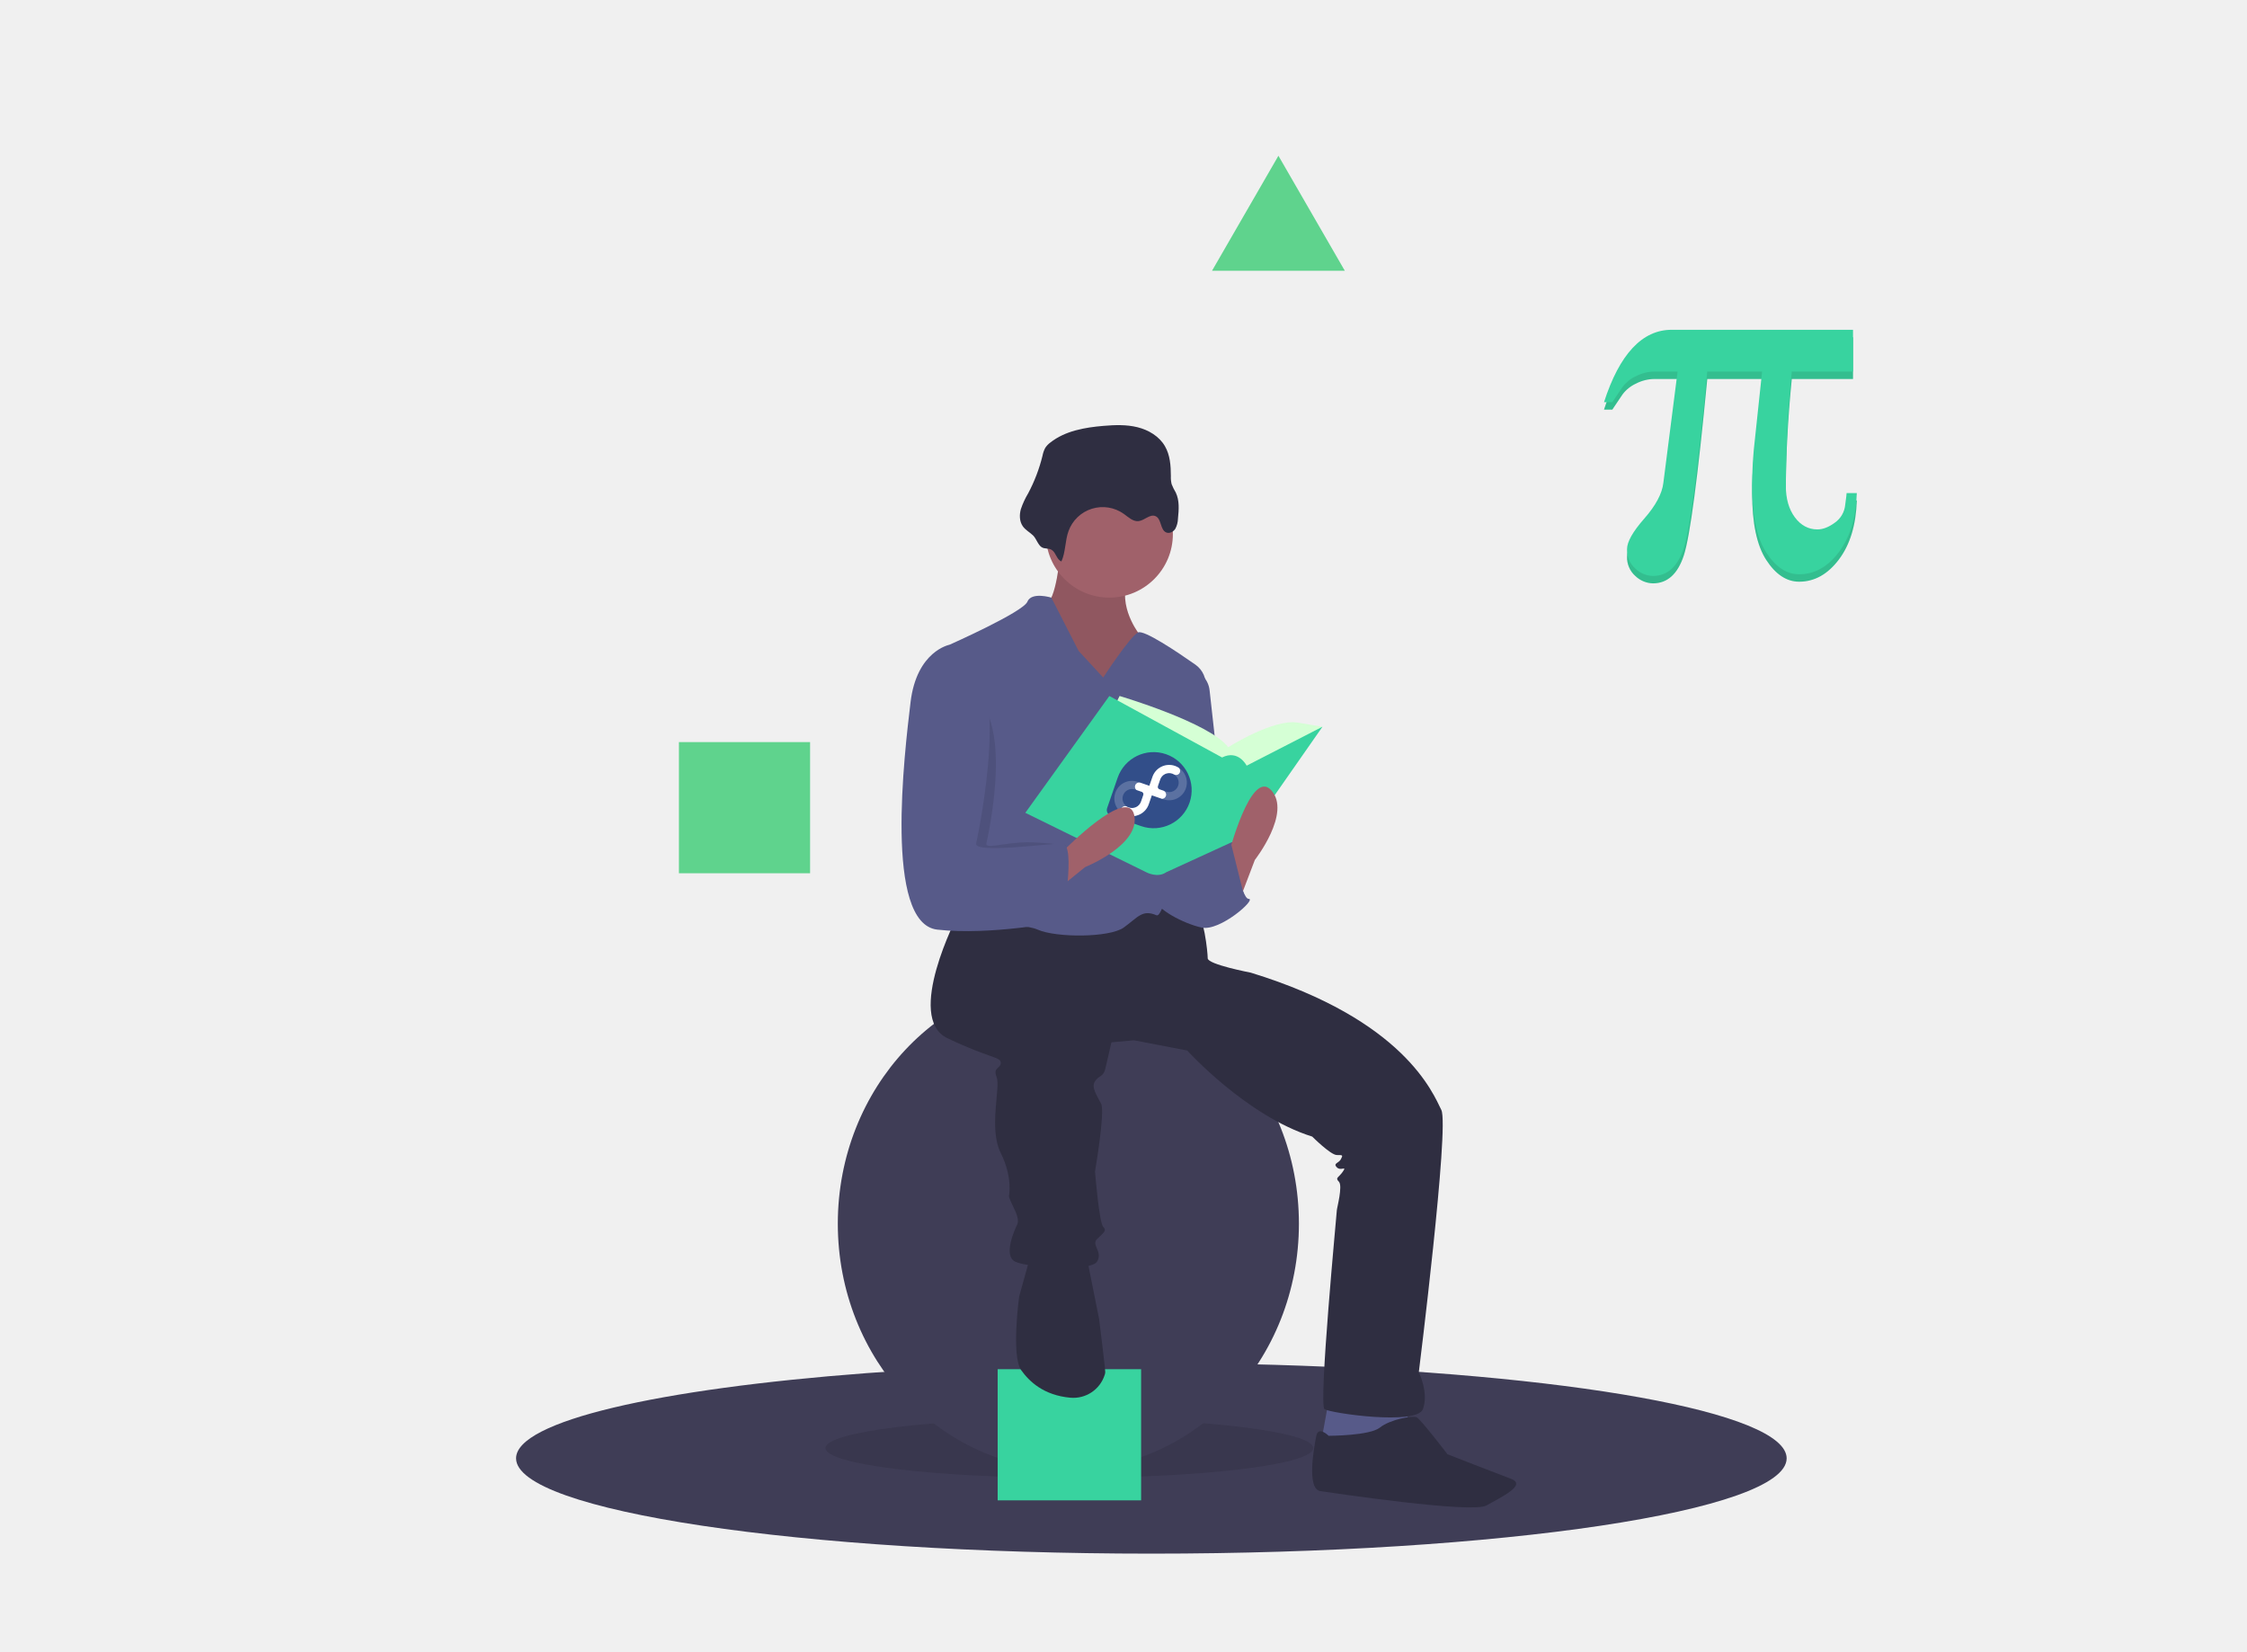
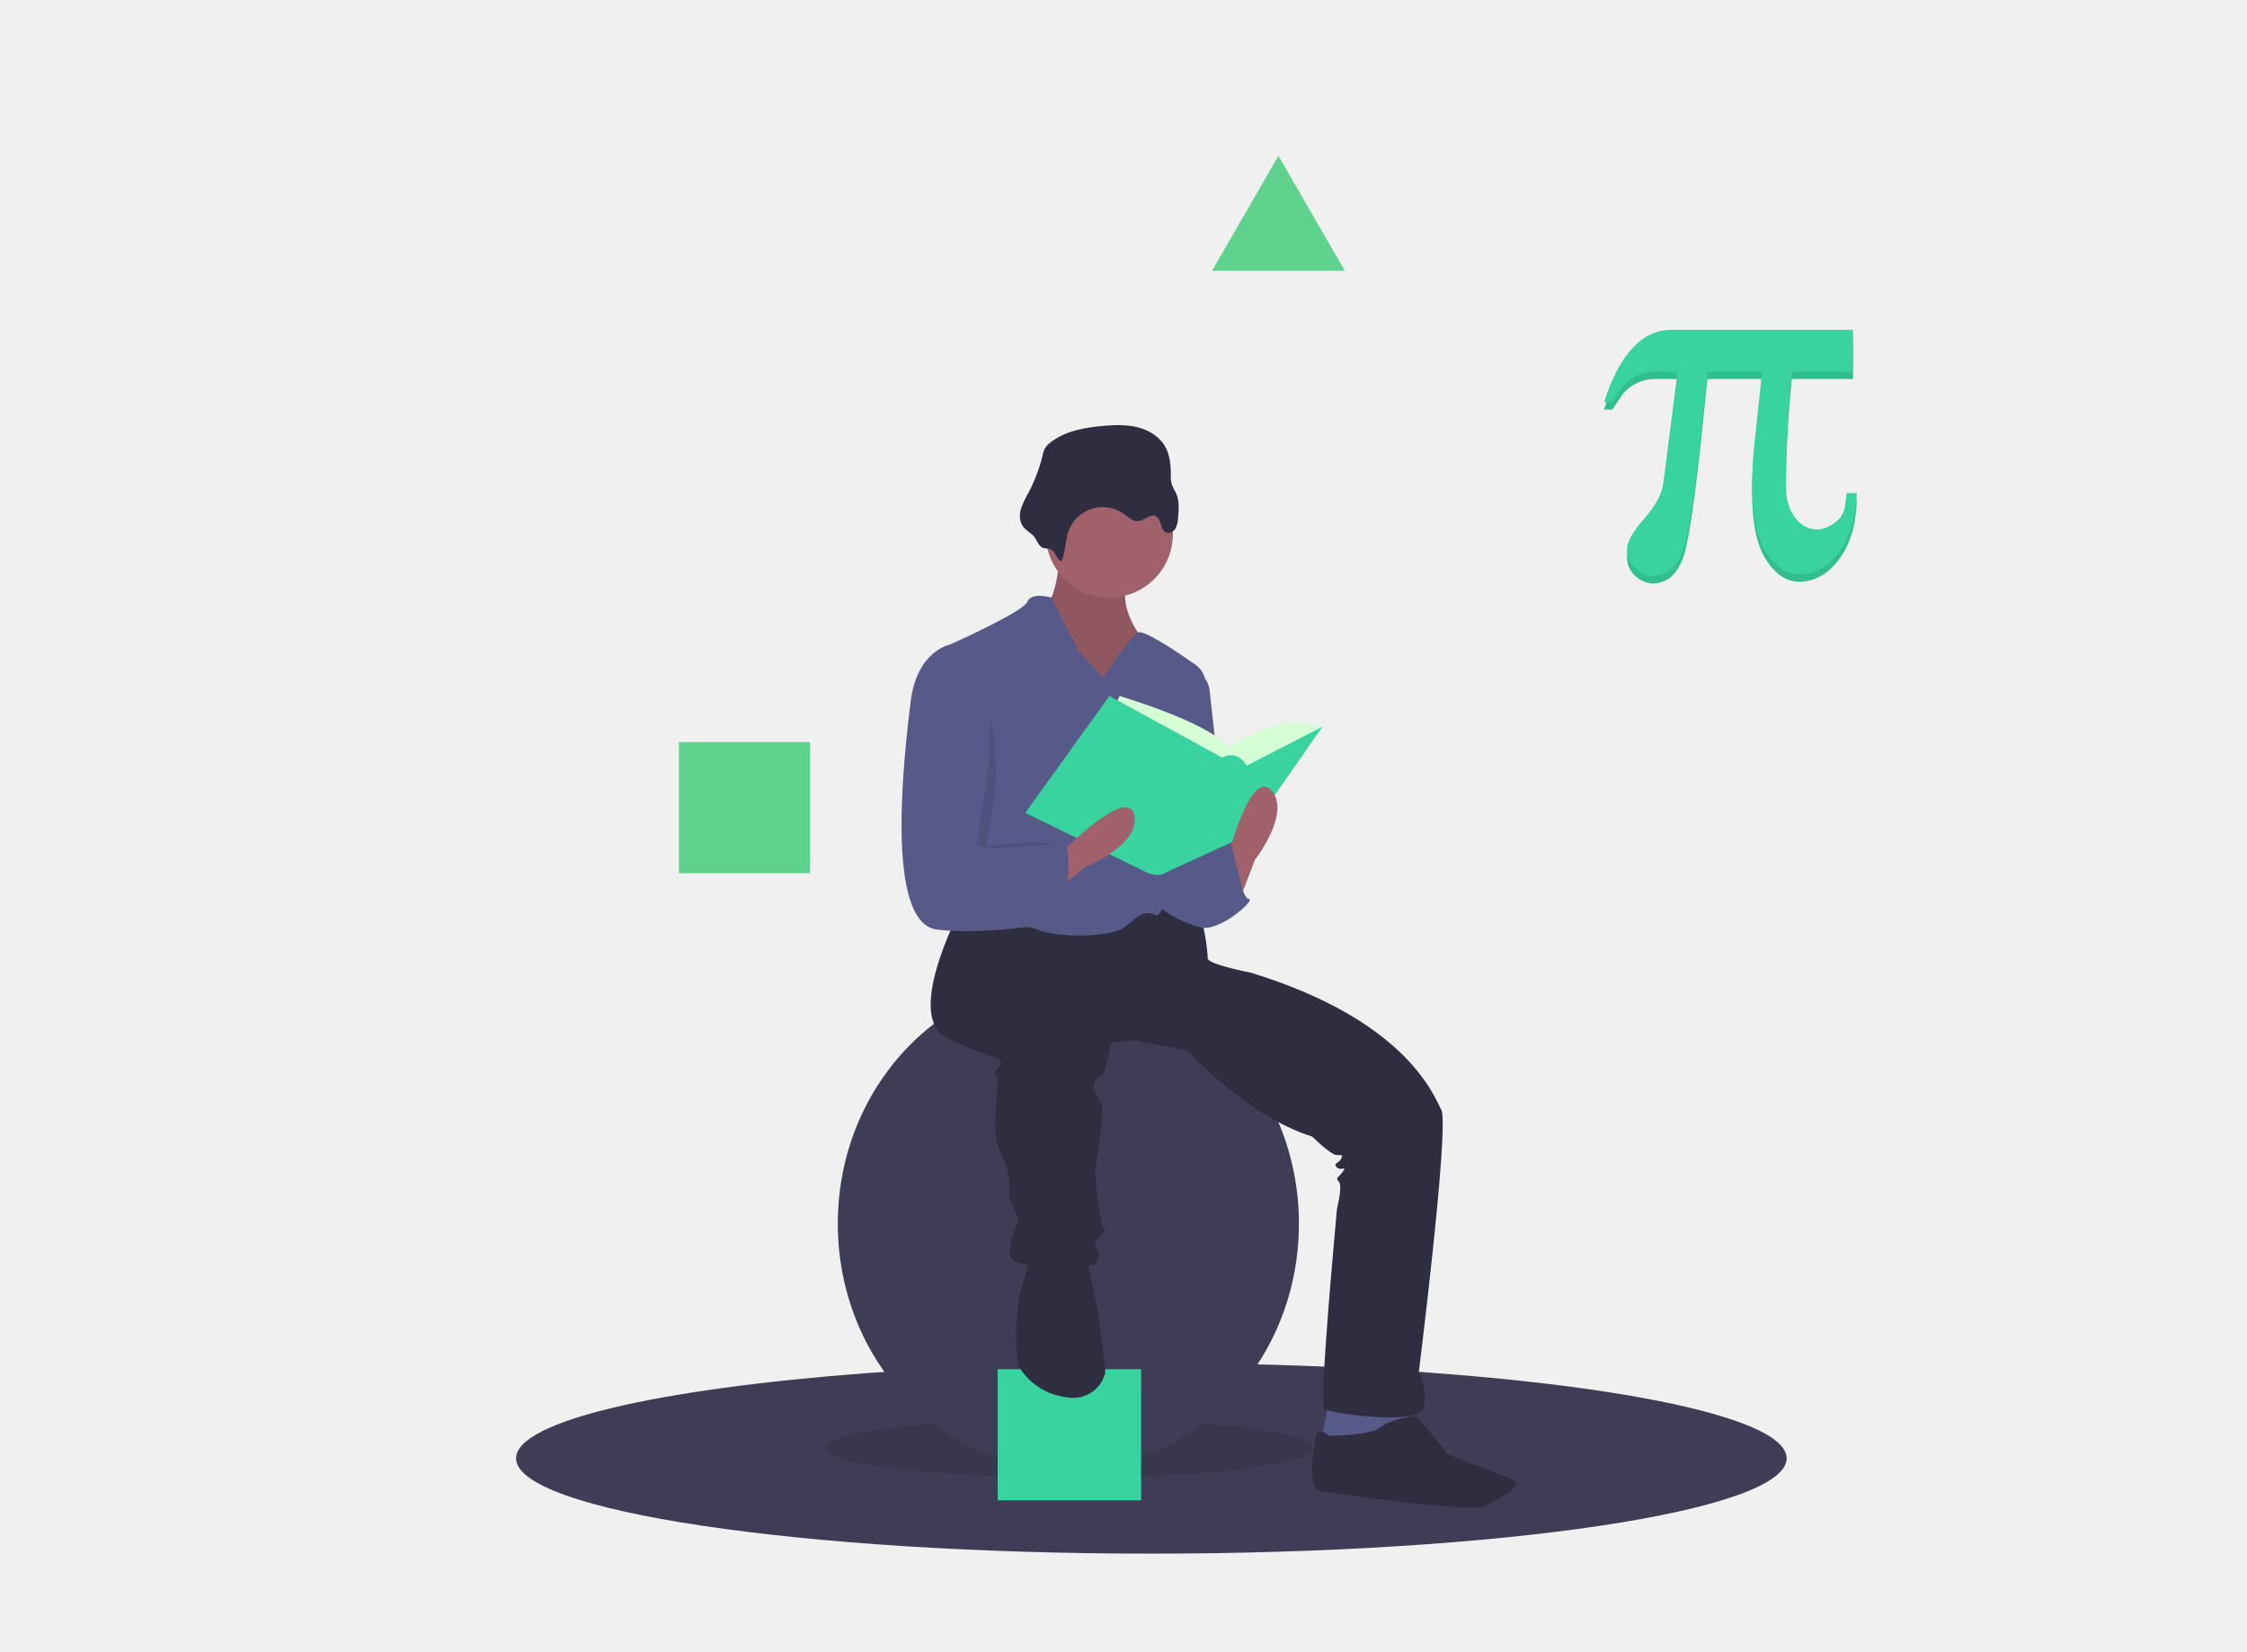
- <svg xmlns="http://www.w3.org/2000/svg" xmlns:xlink="http://www.w3.org/1999/xlink" id="b1711ec6-bb87-4a18-ab4e-434cd24277cb" data-name="Layer 1" width="1096.46" height="805.97" viewBox="0 0 1096.46 805.97" version="1.1">
+ <svg xmlns="http://www.w3.org/2000/svg" xmlns:xlink="http://www.w3.org/1999/xlink" version="1.1" viewBox="0 0 1096.46 805.97" height="805.97" width="1096.46" data-name="Layer 1" id="b1711ec6-bb87-4a18-ab4e-434cd24277cb">
  <defs id="defs9">
    <linearGradient id="linearGradient1057">
-       <stop style="stop-color:#de69d5;stop-opacity:1" offset="0" id="stop1053" />
-       <stop style="stop-color:#ff1bc5;stop-opacity:1" offset="1" id="stop1055" />
+       <stop id="stop1053" offset="0" style="stop-color:#de69d5;stop-opacity:1" />
+       <stop id="stop1055" offset="1" style="stop-color:#ff1bc5;stop-opacity:1" />
    </linearGradient>
-     <linearGradient id="a89cccf1-5da0-4e25-a4c3-8abfdc3a3dc7" x1="699.46" y1="848.78" x2="699.46" y2="548.12" gradientUnits="userSpaceOnUse" gradientTransform="matrix(1,0,0,1.017756,-51.77,-58.05335)">
-       <stop offset="0" stop-color="gray" stop-opacity="0.25" id="stop2" />
-       <stop offset="0.54" stop-color="gray" stop-opacity="0.12" id="stop4" />
-       <stop offset="1" stop-color="gray" stop-opacity="0.1" id="stop6" />
+     <linearGradient gradientTransform="matrix(1,0,0,1.017756,-51.77,-58.05335)" gradientUnits="userSpaceOnUse" y2="548.12" x2="699.46" y1="848.78" x1="699.46" id="a89cccf1-5da0-4e25-a4c3-8abfdc3a3dc7">
+       <stop id="stop2" stop-opacity="0.25" stop-color="gray" offset="0" />
+       <stop id="stop4" stop-opacity="0.12" stop-color="gray" offset="0.54" />
+       <stop id="stop6" stop-opacity="0.1" stop-color="gray" offset="1" />
    </linearGradient>
-     <linearGradient xlink:href="#linearGradient1057" id="linearGradient1059" x1="573.257" y1="463.92" x2="587.193" y2="450.9" gradientUnits="userSpaceOnUse" />
+     <linearGradient gradientUnits="userSpaceOnUse" y2="450.9" x2="587.193" y1="463.92" x1="573.257" id="linearGradient1059" xlink:href="#linearGradient1057" />
  </defs>
  <g id="layer1">
-     <path style="fill:#3f3d56" d="m 871.825,711.618 c 0,25.68 -138.79,46.5 -310,46.5 -171.21,0 -310,-20.82 -310,-46.5 0,-18.18 69.57,-33.93 170.96,-41.57 41.81,-3.16 89.05,-4.93 139.04,-4.93 20.55,0 40.63,0.3 60.05,0.87 142.47,4.2 249.95,23.03 249.95,45.63 z" id="path4" />
-     <ellipse style="opacity:0.1" cx="521.825" cy="706.618" rx="119" ry="14.5" id="ellipse6" />
-     <ellipse style="fill:#3f3d56" cx="521.325" cy="597.118" rx="112.5" ry="120" id="ellipse8" />
-     <rect style="fill:#38d39f" x="486.825" y="668.118" width="70" height="64" id="rect10" />
-     <polygon style="fill:#575a89" points="396.5,607.614 392.5,629.614 418.5,633.614 435.5,623.614 434.5,607.614 " id="polygon12" transform="translate(251.8254,76.00448)" />
-     <path style="fill:#a0616a" d="m 517.325,270.618 c 0,0 -2,23 -7,24 -5,1 11,41 11,41 h 24 l 19,-5 -9,-22 c 0,0 -12,-16 -3,-29 9,-13 -35,-9 -35,-9 z" id="path14" />
-     <path style="opacity:0.1" d="m 517.325,270.618 c 0,0 -2,23 -7,24 -5,1 11,41 11,41 h 24 l 19,-5 -9,-22 c 0,0 -12,-16 -3,-29 9,-13 -35,-9 -35,-9 z" id="path16" />
-     <path style="fill:#2f2e41" d="m 467.325,446.618 c 0,0 -26,50 -5,60 21,10 26,9 26,12 0,3 -4,2 -2,7 2,5 -4,25 2,37 6,12 4,21 4,21 0,0 0,1 2,5 2,4 3,7 2,9 -1,2 -7,15 -1,18 6,3 37,5 40,0 3,-5 -3,-8 0,-11 3,-3 5,-4 3,-6 -2,-2 -4,-27 -4,-27 0,0 5,-29 3,-33 -2,-4 -5,-8 -3,-11 2,-3 4,-2 5,-6 1,-4 3,-13 3,-13 l 11,-1 26,5 c 0,0 29,32 61,42 0,0 9,9 12,9 3,0 3,0 2,2 -1,2 -4,2 -2,4 2,2 5,-1 3,2 -2,3 -4,3 -2,5 2,2 -1,13 -1,14 0,1 -9,95 -6,97 3,2 45,8 48,0 3,-8 -2,-18 -2,-18 0,0 15,-120 11,-128 -4,-8 -18,-44 -93,-67 0,0 -21,-4 -21,-7 0,-3 -2,-22 -6,-23 -4,-1 -27,-2 -27,-2 l -29,9 -40,-7 z" id="path18" />
-     <path style="fill:#2f2e41" d="m 502.325,614.618 -5,18 c 0,0 -4,29 1,36 3.927,5.498 10.94,12.231 23.945,13.412 a 16.071,16.071 0 0 0 16.779,-11.118 5.007,5.007 0 0 0 0.277,-1.294 c 0,-2 -3,-26 -3,-26 l -5,-25 -1,-7 z" id="path20" />
-     <path style="fill:#2f2e41" d="m 648.325,700.618 c 0,0 -5,-5 -6,0 -1,5 -5,26 2,27 7,1 74,11 81,7 7,-4 20,-10 12,-13 -8,-3 -31,-12 -31,-12 0,0 -13,-17 -15,-18 -2,-1 -13,1 -18,5 -5,4 -25,4 -25,4 z" id="path22" />
-     <circle style="fill:#a0616a" cx="541.325" cy="260.618" r="31" id="circle24" />
-     <path style="fill:#575a89" d="m 538.325,330.618 -12,-13 -13.302,-26 c 0,0 -9.698,-3 -11.698,2 -2,5 -38,21 -38,21 0,0 9,84 5,92 -4,8 -11,40 -5,43 6,3 34,0 43,4 9,4 35,4 42,-1 7,-5 9,-9 16,-6 5.959,2.554 19.891,-84.761 23.902,-110.781 a 11.844,11.844 0 0 0 -4.908,-11.51 c -8.973,-6.294 -25.133,-17.14 -27.994,-15.709 -4,2 -17,22 -17,22 z" id="path26" />
-     <path style="fill:#575a89" d="m 581.325,326.618 v 0 a 11.86,11.86 0 0 1 8.911,10.196 l 8.089,72.804 c 0,0 -20,43 -30,14 -10,-29 13,-97 13,-97 z" id="path28" />
-     <path style="fill:#575a89" d="m 579.325,416.618 22,-6 c 0,0 4,28 8,28 4,0 -14,16 -23,14 -9,-2 -22,-9 -23,-14 -1,-5 9,-26 9,-26 z" id="path30" />
-     <path style="fill:#2f2e41" d="m 517.924,273.991 c 2.108,-4.648 1.742,-10.07 3.485,-14.867 a 17.727,17.727 0 0 1 26.953,-8.381 c 2.242,1.598 4.489,3.844 7.226,3.539 2.947,-0.329 5.575,-3.616 8.284,-2.411 3.003,1.335 2.192,6.717 5.234,7.96 1.601,0.654 3.494,-0.353 4.417,-1.816 a 11.225,11.225 0 0 0 1.286,-4.976 c 0.42,-4.265 0.799,-8.779 -1.051,-12.645 a 30.289,30.289 0 0 1 -2.028,-4.09 13.994,13.994 0 0 1 -0.386,-4.034 c -0.017,-5.013 -0.383,-10.242 -2.906,-14.574 -2.8,-4.807 -7.974,-7.881 -13.373,-9.222 -5.399,-1.341 -11.055,-1.136 -16.598,-0.666 -9.163,0.776 -18.719,2.439 -25.939,8.135 a 10.147,10.147 0 0 0 -2.493,2.62 13.525,13.525 0 0 0 -1.328,3.841 79.45,79.45 0 0 1 -6.968,18.277 39.656,39.656 0 0 0 -3.595,7.765 c -0.766,2.754 -0.714,5.893 0.889,8.261 1.305,1.927 3.391,2.955 5.029,4.53 1.624,1.561 2.384,4.564 4.183,5.747 1.57,1.032 3.451,0.304 5.053,1.398 2.056,1.405 2.205,4.484 4.627,5.609 z" id="path32" />
-     <path d="m 543.325,345.618 3,-6 c 0,0 44,13 53,25 0,0 22,-14 34,-12 l 12,2 -37,33 -47,-4 z" id="path34" style="fill:#d5ffd5" />
-     <path style="fill:#38d39f" d="m 541.325,339.618 -41,57 59,29 c 0,0 5.516,3 9.758,0 l 39.242,-18 37,-53 -37,19 c 0,0 -4,-8 -12,-4 z" id="path36" />
-     <path style="fill:#a0616a" d="m 604.325,440.618 8,-21 c 0,0 18,-23 8,-34 -10,-11 -21,32 -21,32 z" id="path38" />
-     <path style="opacity:0.1" d="m 468.825,336.118 h -1 c 0,0 -15.5,-18.5 -18.5,6.5 -3,25 -13,108 13,111 26,3 44.5,-12.5 44.5,-12.5 0,0 19,-29 12,-29 -3.387,0 -12.598,-1.521 -21,-1 -8.963,0.556 -17.016,3.081 -16.5,0.5 1,-5 15.5,-68.5 -12.5,-75.5 z" id="path42" />
-     <polygon style="fill:#575a89" points="349.027,336.213 356,364.114 338,372.114 338,353.114 " id="polygon46" transform="translate(251.8254,76.00448)" />
-     <rect x="331.299" y="362.118" width="64" height="64" id="rect50" style="fill:#5fd38d" />
-     <polygon points="355.801,28.057 372,0 388.199,28.057 404.397,56.114 372,56.114 339.603,56.114 " id="polygon52" style="fill:#5fd38d" transform="translate(251.8254,76.00448)" />
-     <path style="fill:#38d39f" d="m 906.062,244.234 q -0.581,17.955 -8.745,28.784 -8.166,10.829 -19.401,10.83 -9.152,0 -16.042,-10.599 -6.893,-10.598 -6.892,-32.606 0,-4.865 0.232,-9.266 0.231,-4.401 0.579,-8.34 l 4.054,-38.108 h -26.757 q -6.949,72.278 -11.409,86.004 -4.46,13.726 -15.116,13.726 a 12.78,12.78 0 0 1 -8.572,-3.591 12.064,12.064 0 0 1 -4.054,-9.498 q 0,-5.326 8.398,-14.884 8.397,-9.556 9.324,-17.432 l 6.95,-54.324 h -11.235 a 19.911,19.911 0 0 0 -9.093,2.259 17.156,17.156 0 0 0 -6.545,5.27 l -4.981,7.413 h -4.054 q 5.674,-17.605 13.958,-26.467 8.28,-8.861 19.054,-8.861 h 88.494 v 20.386 h -29.884 q -1.39,13.9 -2.143,27.799 -0.755,13.9 -0.753,27.915 0,9.499 4.402,15.405 4.401,5.907 11.004,5.907 4.053,0 8.513,-3.301 a 11.97,11.97 0 0 0 5.039,-8.629 q 0.347,-2.547 0.521,-3.996 0.174,-1.447 0.174,-1.795 z" id="path54" />
-     <path style="opacity:0.1" d="m 906.062,244.234 q -0.581,17.955 -8.745,28.784 -8.166,10.829 -19.401,10.83 -9.152,0 -16.042,-10.599 -6.893,-10.598 -6.892,-32.606 0,-4.865 0.232,-9.266 0.231,-4.401 0.579,-8.34 l 4.054,-38.108 h -26.757 q -6.949,72.278 -11.409,86.004 -4.46,13.726 -15.116,13.726 a 12.78,12.78 0 0 1 -8.572,-3.591 12.064,12.064 0 0 1 -4.054,-9.498 q 0,-5.326 8.398,-14.884 8.397,-9.556 9.324,-17.432 l 6.95,-54.324 h -11.235 a 19.911,19.911 0 0 0 -9.093,2.259 17.156,17.156 0 0 0 -6.545,5.27 l -4.981,7.413 h -4.054 q 5.674,-17.605 13.958,-26.467 8.28,-8.861 19.054,-8.861 h 88.494 v 20.386 h -29.884 q -1.39,13.9 -2.143,27.799 -0.755,13.9 -0.753,27.915 0,9.499 4.402,15.405 4.401,5.907 11.004,5.907 4.053,0 8.513,-3.301 a 11.97,11.97 0 0 0 5.039,-8.629 q 0.347,-2.547 0.521,-3.996 0.174,-1.447 0.174,-1.795 z" id="path56" />
-     <path style="fill:#38d39f" d="m 906.062,240.615 q -0.581,17.955 -8.745,28.784 -8.166,10.829 -19.401,10.83 -9.152,0 -16.042,-10.599 -6.893,-10.598 -6.892,-32.606 0,-4.865 0.232,-9.266 0.231,-4.401 0.579,-8.34 l 4.054,-38.108 h -26.757 q -6.949,72.278 -11.409,86.004 -4.46,13.726 -15.116,13.726 a 12.78,12.78 0 0 1 -8.572,-3.591 12.064,12.064 0 0 1 -4.054,-9.498 q 0,-5.326 8.398,-14.884 8.397,-9.556 9.324,-17.432 l 6.95,-54.324 h -11.235 a 19.911,19.911 0 0 0 -9.093,2.259 17.156,17.156 0 0 0 -6.545,5.27 l -4.981,7.413 h -4.054 q 5.674,-17.605 13.958,-26.467 8.28,-8.861 19.054,-8.861 h 88.494 v 20.386 h -29.884 q -1.39,13.9 -2.143,27.799 -0.755,13.9 -0.753,27.915 0,9.499 4.402,15.405 4.401,5.907 11.004,5.907 4.053,0 8.513,-3.301 a 11.97,11.97 0 0 0 5.039,-8.629 q 0.347,-2.547 0.521,-3.996 0.174,-1.447 0.174,-1.795 z" id="path58" />
-     <g id="g2600" transform="matrix(0.6267177,0.2169208,-0.2169208,0.6267177,-4.273062,145.5879)" style="stroke-width:1.508">
-       <path id="path2002-3" d="m 926.563,34.222 c -15.457,0 -27.989,12.53 -28,27.985 v 23.669 c 0,2.407 1.938,4.345 4.345,4.345 h 23.67 c 15.459,0 27.985,-12.54 27.985,-28 0,-15.464 -12.536,-28 -28,-28 z" style="fill:#324e89;stroke-width:1.508" />
-       <path id="path2004" d="m 935.562,40.22 c -7.18,0 -13,5.82 -13,13 v 7 h -9 c -7.18,0 -13,5.82 -13,13 0,7.18 5.82,13 13,13 7.18,0 13,-5.82 13,-13 v -7 h 9 c 7.18,0 13,-5.82 13,-13 0,-7.18 -5.82,-13 -13,-13 z m 0,6 c 3.866,0 7,3.134 7,7 0,3.866 -3.134,7 -7,7 h -5.152 c 0,0 -1.848,-0.001 -1.848,-2.078 v -4.922 c 0,-3.866 3.134,-7 7,-7 z m -22,20 h 5.152 c 0,0 1.848,0.001 1.848,2.078 v 4.922 c 0,3.866 -3.134,7 -7,7 -3.866,0 -7,-3.134 -7,-7 0,-3.866 3.134,-7 7,-7 z" style="opacity:0.2;fill:#ffffff;stroke-width:1.508" />
-       <path id="path2006" d="m 935.562,40.22 c -7.18,0 -13,5.82 -13,13 v 7 h -7.055 c -1.638,0.122 -2.926,1.439 -2.926,3.105 0,1.324 0.813,2.436 1.965,2.895 h 4.168 c 0,0 1.848,0.001 1.848,2.078 v 4.922 c 0,3.866 -3.134,7 -7,7 -1,0 -1.38,-0.089 -2,-0.199 -1.657,0 -3,1.343 -3,3 0.003,1.58 1.231,2.887 2.809,2.988 0.033,0.009 0.059,0.033 0.094,0.039 0.683,0.112 1.383,0.172 2.098,0.172 7.18,0 13,-5.82 13,-13 v -7 h 7.965 c 1.158,-0.456 1.98,-1.571 1.98,-2.898 -10e-4,-1.643 -1.258,-2.961 -2.859,-3.102 h -3.238 c 0,0 -1.848,-0.001 -1.848,-2.078 v -4.922 c 0,-3.866 3.134,-7 7,-7 0.485,0 0.96,0.049 1.418,0.145 h 0.004 c 0.19,0.037 0.384,0.055 0.578,0.055 1.657,0 3,-1.343 3,-3 -10e-4,-1.325 -0.871,-2.492 -2.141,-2.871 -0.002,-5.67e-4 -0.005,5.66e-4 -0.008,0 -0.225,-0.067 -0.457,-0.108 -0.691,-0.121 -0.705,-0.122 -1.421,-0.207 -2.16,-0.207 z" style="fill:#ffffff;stroke-width:1.508" />
-     </g>
-     <path style="fill:#a0616a" d="m 512.023,437.267 17.456,-14.152 c 0,0 27.11,-10.865 23.979,-25.398 -3.131,-14.533 -34.221,17.145 -34.221,17.145 z" id="path40" />
-     <path style="fill:#575a89" d="m 467.325,316.618 -4,-2 c 0,0 -16,3 -19,28 -3,25 -13,108 13,111 26,3 61,-4 61,-4 0,0 7,-38 0,-38 -7,0 -43,5 -42,0 1,-5 19,-88 -9,-95 z" id="path44" />
+     <path id="path4" d="m 871.825,711.618 c 0,25.68 -138.79,46.5 -310,46.5 -171.21,0 -310,-20.82 -310,-46.5 0,-18.18 69.57,-33.93 170.96,-41.57 41.81,-3.16 89.05,-4.93 139.04,-4.93 20.55,0 40.63,0.3 60.05,0.87 142.47,4.2 249.95,23.03 249.95,45.63 z" style="fill:#3f3d56" />
+     <ellipse id="ellipse6" ry="14.5" rx="119" cy="706.618" cx="521.825" style="opacity:0.1" />
+     <ellipse id="ellipse8" ry="120" rx="112.5" cy="597.118" cx="521.325" style="fill:#3f3d56" />
+     <rect id="rect10" height="64" width="70" y="668.118" x="486.825" style="fill:#38d39f" />
+     <polygon transform="translate(251.8254,76.00448)" id="polygon12" points="396.5,607.614 392.5,629.614 418.5,633.614 435.5,623.614 434.5,607.614 " style="fill:#575a89" />
+     <path id="path14" d="m 517.325,270.618 c 0,0 -2,23 -7,24 -5,1 11,41 11,41 h 24 l 19,-5 -9,-22 c 0,0 -12,-16 -3,-29 9,-13 -35,-9 -35,-9 z" style="fill:#a0616a" />
+     <path id="path16" d="m 517.325,270.618 c 0,0 -2,23 -7,24 -5,1 11,41 11,41 h 24 l 19,-5 -9,-22 c 0,0 -12,-16 -3,-29 9,-13 -35,-9 -35,-9 z" style="opacity:0.1" />
+     <path id="path18" d="m 467.325,446.618 c 0,0 -26,50 -5,60 21,10 26,9 26,12 0,3 -4,2 -2,7 2,5 -4,25 2,37 6,12 4,21 4,21 0,0 0,1 2,5 2,4 3,7 2,9 -1,2 -7,15 -1,18 6,3 37,5 40,0 3,-5 -3,-8 0,-11 3,-3 5,-4 3,-6 -2,-2 -4,-27 -4,-27 0,0 5,-29 3,-33 -2,-4 -5,-8 -3,-11 2,-3 4,-2 5,-6 1,-4 3,-13 3,-13 l 11,-1 26,5 c 0,0 29,32 61,42 0,0 9,9 12,9 3,0 3,0 2,2 -1,2 -4,2 -2,4 2,2 5,-1 3,2 -2,3 -4,3 -2,5 2,2 -1,13 -1,14 0,1 -9,95 -6,97 3,2 45,8 48,0 3,-8 -2,-18 -2,-18 0,0 15,-120 11,-128 -4,-8 -18,-44 -93,-67 0,0 -21,-4 -21,-7 0,-3 -2,-22 -6,-23 -4,-1 -27,-2 -27,-2 l -29,9 -40,-7 z" style="fill:#2f2e41" />
+     <path id="path20" d="m 502.325,614.618 -5,18 c 0,0 -4,29 1,36 3.927,5.498 10.94,12.231 23.945,13.412 a 16.071,16.071 0 0 0 16.779,-11.118 5.007,5.007 0 0 0 0.277,-1.294 c 0,-2 -3,-26 -3,-26 l -5,-25 -1,-7 z" style="fill:#2f2e41" />
+     <path id="path22" d="m 648.325,700.618 c 0,0 -5,-5 -6,0 -1,5 -5,26 2,27 7,1 74,11 81,7 7,-4 20,-10 12,-13 -8,-3 -31,-12 -31,-12 0,0 -13,-17 -15,-18 -2,-1 -13,1 -18,5 -5,4 -25,4 -25,4 z" style="fill:#2f2e41" />
+     <circle id="circle24" r="31" cy="260.618" cx="541.325" style="fill:#a0616a" />
+     <path id="path26" d="m 538.325,330.618 -12,-13 -13.302,-26 c 0,0 -9.698,-3 -11.698,2 -2,5 -38,21 -38,21 0,0 9,84 5,92 -4,8 -11,40 -5,43 6,3 34,0 43,4 9,4 35,4 42,-1 7,-5 9,-9 16,-6 5.959,2.554 19.891,-84.761 23.902,-110.781 a 11.844,11.844 0 0 0 -4.908,-11.51 c -8.973,-6.294 -25.133,-17.14 -27.994,-15.709 -4,2 -17,22 -17,22 z" style="fill:#575a89" />
+     <path id="path28" d="m 581.325,326.618 v 0 a 11.86,11.86 0 0 1 8.911,10.196 l 8.089,72.804 c 0,0 -20,43 -30,14 -10,-29 13,-97 13,-97 z" style="fill:#575a89" />
+     <path id="path30" d="m 579.325,416.618 22,-6 c 0,0 4,28 8,28 4,0 -14,16 -23,14 -9,-2 -22,-9 -23,-14 -1,-5 9,-26 9,-26 z" style="fill:#575a89" />
+     <path id="path32" d="m 517.924,273.991 c 2.108,-4.648 1.742,-10.07 3.485,-14.867 a 17.727,17.727 0 0 1 26.953,-8.381 c 2.242,1.598 4.489,3.844 7.226,3.539 2.947,-0.329 5.575,-3.616 8.284,-2.411 3.003,1.335 2.192,6.717 5.234,7.96 1.601,0.654 3.494,-0.353 4.417,-1.816 a 11.225,11.225 0 0 0 1.286,-4.976 c 0.42,-4.265 0.799,-8.779 -1.051,-12.645 a 30.289,30.289 0 0 1 -2.028,-4.09 13.994,13.994 0 0 1 -0.386,-4.034 c -0.017,-5.013 -0.383,-10.242 -2.906,-14.574 -2.8,-4.807 -7.974,-7.881 -13.373,-9.222 -5.399,-1.341 -11.055,-1.136 -16.598,-0.666 -9.163,0.776 -18.719,2.439 -25.939,8.135 a 10.147,10.147 0 0 0 -2.493,2.62 13.525,13.525 0 0 0 -1.328,3.841 79.45,79.45 0 0 1 -6.968,18.277 39.656,39.656 0 0 0 -3.595,7.765 c -0.766,2.754 -0.714,5.893 0.889,8.261 1.305,1.927 3.391,2.955 5.029,4.53 1.624,1.561 2.384,4.564 4.183,5.747 1.57,1.032 3.451,0.304 5.053,1.398 2.056,1.405 2.205,4.484 4.627,5.609 z" style="fill:#2f2e41" />
+     <path style="fill:#d5ffd5" id="path34" d="m 543.325,345.618 3,-6 c 0,0 44,13 53,25 0,0 22,-14 34,-12 l 12,2 -37,33 -47,-4 z" />
+     <path id="path36" d="m 541.325,339.618 -41,57 59,29 c 0,0 5.516,3 9.758,0 l 39.242,-18 37,-53 -37,19 c 0,0 -4,-8 -12,-4 z" style="fill:#38d39f" />
+     <path id="path38" d="m 604.325,440.618 8,-21 c 0,0 18,-23 8,-34 -10,-11 -21,32 -21,32 z" style="fill:#a0616a" />
+     <path id="path42" d="m 468.825,336.118 h -1 c 0,0 -15.5,-18.5 -18.5,6.5 -3,25 -13,108 13,111 26,3 44.5,-12.5 44.5,-12.5 0,0 19,-29 12,-29 -3.387,0 -12.598,-1.521 -21,-1 -8.963,0.556 -17.016,3.081 -16.5,0.5 1,-5 15.5,-68.5 -12.5,-75.5 z" style="opacity:0.1" />
+     <polygon transform="translate(251.8254,76.00448)" id="polygon46" points="349.027,336.213 356,364.114 338,372.114 338,353.114 " style="fill:#575a89" />
+     <rect style="fill:#5fd38d" id="rect50" height="64" width="64" y="362.118" x="331.299" />
+     <polygon transform="translate(251.8254,76.00448)" style="fill:#5fd38d" id="polygon52" points="355.801,28.057 372,0 388.199,28.057 404.397,56.114 372,56.114 339.603,56.114 " />
+     <path id="path54" d="m 906.062,244.234 q -0.581,17.955 -8.745,28.784 -8.166,10.829 -19.401,10.83 -9.152,0 -16.042,-10.599 -6.893,-10.598 -6.892,-32.606 0,-4.865 0.232,-9.266 0.231,-4.401 0.579,-8.34 l 4.054,-38.108 h -26.757 q -6.949,72.278 -11.409,86.004 -4.46,13.726 -15.116,13.726 a 12.78,12.78 0 0 1 -8.572,-3.591 12.064,12.064 0 0 1 -4.054,-9.498 q 0,-5.326 8.398,-14.884 8.397,-9.556 9.324,-17.432 l 6.95,-54.324 h -11.235 a 19.911,19.911 0 0 0 -9.093,2.259 17.156,17.156 0 0 0 -6.545,5.27 l -4.981,7.413 h -4.054 q 5.674,-17.605 13.958,-26.467 8.28,-8.861 19.054,-8.861 h 88.494 v 20.386 h -29.884 q -1.39,13.9 -2.143,27.799 -0.755,13.9 -0.753,27.915 0,9.499 4.402,15.405 4.401,5.907 11.004,5.907 4.053,0 8.513,-3.301 a 11.97,11.97 0 0 0 5.039,-8.629 q 0.347,-2.547 0.521,-3.996 0.174,-1.447 0.174,-1.795 z" style="fill:#38d39f" />
+     <path id="path56" d="m 906.062,244.234 q -0.581,17.955 -8.745,28.784 -8.166,10.829 -19.401,10.83 -9.152,0 -16.042,-10.599 -6.893,-10.598 -6.892,-32.606 0,-4.865 0.232,-9.266 0.231,-4.401 0.579,-8.34 l 4.054,-38.108 h -26.757 q -6.949,72.278 -11.409,86.004 -4.46,13.726 -15.116,13.726 a 12.78,12.78 0 0 1 -8.572,-3.591 12.064,12.064 0 0 1 -4.054,-9.498 q 0,-5.326 8.398,-14.884 8.397,-9.556 9.324,-17.432 l 6.95,-54.324 h -11.235 a 19.911,19.911 0 0 0 -9.093,2.259 17.156,17.156 0 0 0 -6.545,5.27 l -4.981,7.413 h -4.054 q 5.674,-17.605 13.958,-26.467 8.28,-8.861 19.054,-8.861 h 88.494 v 20.386 h -29.884 q -1.39,13.9 -2.143,27.799 -0.755,13.9 -0.753,27.915 0,9.499 4.402,15.405 4.401,5.907 11.004,5.907 4.053,0 8.513,-3.301 a 11.97,11.97 0 0 0 5.039,-8.629 q 0.347,-2.547 0.521,-3.996 0.174,-1.447 0.174,-1.795 z" style="opacity:0.1" />
+     <path id="path58" d="m 906.062,240.615 q -0.581,17.955 -8.745,28.784 -8.166,10.829 -19.401,10.83 -9.152,0 -16.042,-10.599 -6.893,-10.598 -6.892,-32.606 0,-4.865 0.232,-9.266 0.231,-4.401 0.579,-8.34 l 4.054,-38.108 h -26.757 q -6.949,72.278 -11.409,86.004 -4.46,13.726 -15.116,13.726 a 12.78,12.78 0 0 1 -8.572,-3.591 12.064,12.064 0 0 1 -4.054,-9.498 q 0,-5.326 8.398,-14.884 8.397,-9.556 9.324,-17.432 l 6.95,-54.324 h -11.235 a 19.911,19.911 0 0 0 -9.093,2.259 17.156,17.156 0 0 0 -6.545,5.27 l -4.981,7.413 h -4.054 q 5.674,-17.605 13.958,-26.467 8.28,-8.861 19.054,-8.861 h 88.494 v 20.386 h -29.884 q -1.39,13.9 -2.143,27.799 -0.755,13.9 -0.753,27.915 0,9.499 4.402,15.405 4.401,5.907 11.004,5.907 4.053,0 8.513,-3.301 a 11.97,11.97 0 0 0 5.039,-8.629 q 0.347,-2.547 0.521,-3.996 0.174,-1.447 0.174,-1.795 z" style="fill:#38d39f" />
+     <path id="path40" d="m 512.023,437.267 17.456,-14.152 c 0,0 27.11,-10.865 23.979,-25.398 -3.131,-14.533 -34.221,17.145 -34.221,17.145 z" style="fill:#a0616a" />
+     <path id="path44" d="m 467.325,316.618 -4,-2 c 0,0 -16,3 -19,28 -3,25 -13,108 13,111 26,3 61,-4 61,-4 0,0 7,-38 0,-38 -7,0 -43,5 -42,0 1,-5 19,-88 -9,-95 z" style="fill:#575a89" />
  </g>
</svg>
